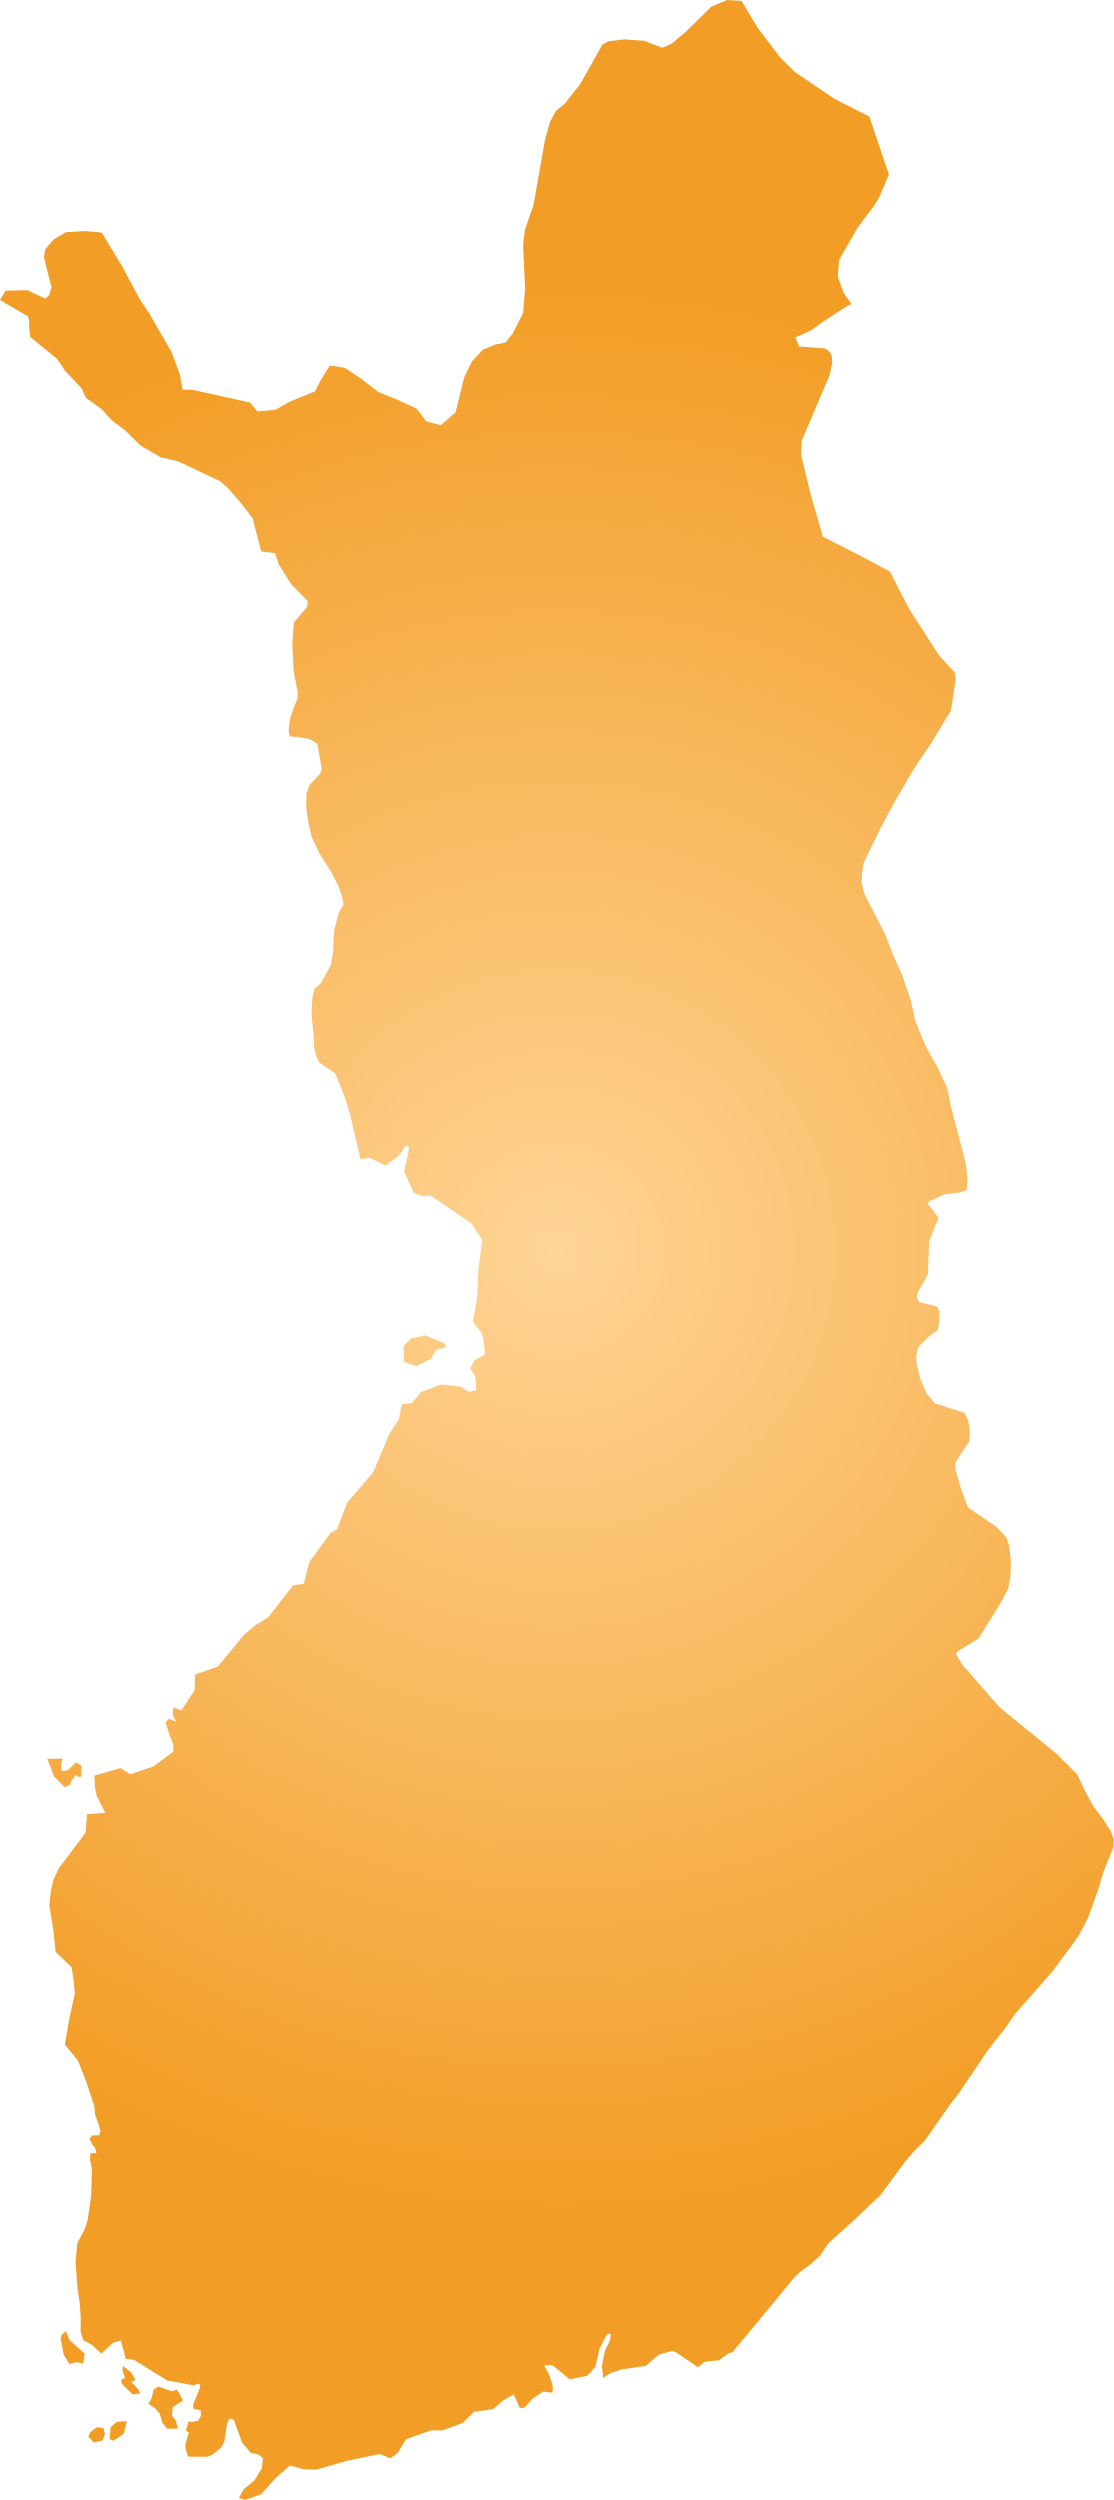
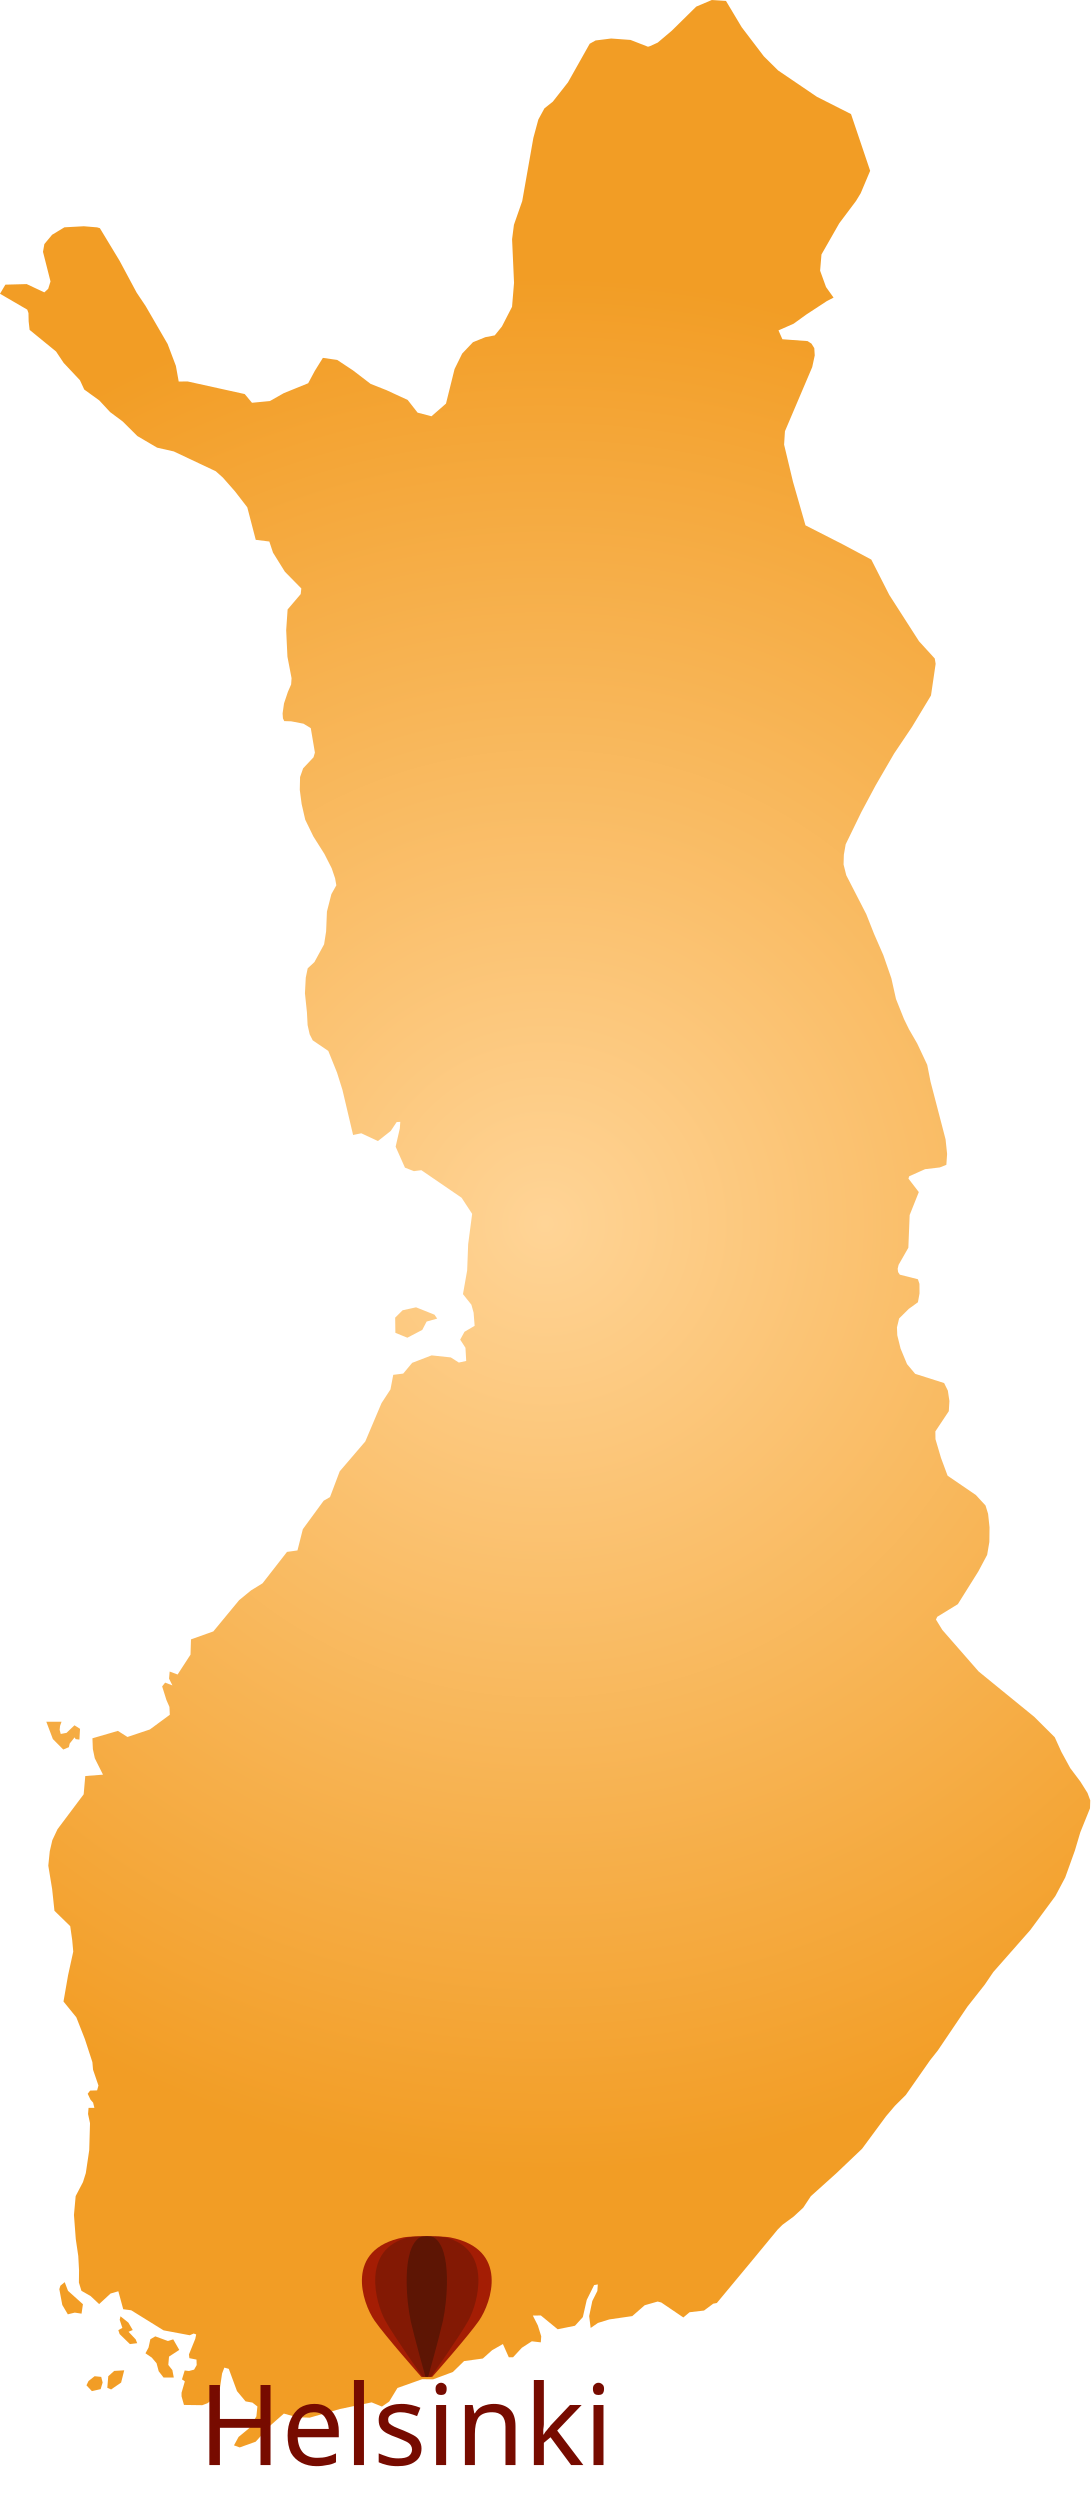
- <svg xmlns="http://www.w3.org/2000/svg" width="30.634" height="68.766" viewBox="0 0 30.634 68.766">
-   <defs>
-     <radialGradient id="radial-gradient" cx="15.317" cy="34.383" r="26.616" gradientUnits="userSpaceOnUse">
-       <stop offset="0" stop-color="#ffd496" />
-       <stop offset="1" stop-color="#f29d25" />
-     </radialGradient>
-   </defs>
-   <g id="Layer_2" data-name="Layer 2">
-     <g id="Layer_1-2" data-name="Layer 1">
-       <path id="FI" d="M23.421,8.362l-.188.097-.58.38-.354.256-.426.188.11.249.708.052.109.071.079.127.013.204-.071.329-.766,1.801-.024.377.25,1.044.351,1.224,1.061.541.788.421.506.994.835,1.301.442.484.025.15-.131.889-.535.886-.5.744-.518.892-.405.757-.439.903-.051.292-.008.275.076.303.562,1.093.219.555.261.598.225.65.13.581.225.563.14.287.232.402.28.596.093.471.423,1.624.043.411-.021.304-.186.074-.411.048-.446.199-.022.067.291.378-.257.645-.037.919-.274.48-.026.111.012.093.049.073.507.128.044.13.002.269-.045.248-.255.184-.273.271-.061.25.009.222.093.375.181.436.229.273.813.259.105.213.044.292-.017.285-.378.568.003.218.155.526.186.501.793.542.273.296.072.235.04.379-.005.41-.062.363-.249.467-.575.918-.579.355-.035.077.179.292,1.019,1.166.665.543.896.73.578.575.187.412.25.458.281.373.203.323.077.208-.007.223-.271.671-.154.517-.271.755-.278.524-.704.954-1.039,1.18-.241.355-.486.617-.833,1.233-.215.271-.682.976-.311.31-.245.289-.675.915-.726.691-.712.64-.214.323-.266.247-.317.234-.133.131-.717.869-.995,1.198-.101.019-.259.193-.405.047-.176.147-.619-.42-.103-.027-.364.104-.349.305-.645.093-.32.099-.204.141-.042-.333.088-.423.142-.283.013-.184-.104.019-.207.415-.11.484-.221.243-.486.099-.473-.388-.225.003.141.278.095.305-.012.17-.252-.03-.281.182-.246.266-.12.001-.166-.372-.304.174-.26.233-.527.072-.314.306-.556.207-.305-.005-.697.248-.232.382-.203.14-.289-.118-.891.186L8.7,67.93l-.362-.014-.362-.101-.384.338-.408.452-.449.161-.161-.058.129-.237L7,68.226l.204-.333.028-.278-.14-.109L6.9,67.472l-.241-.288-.231-.626-.125-.035-.063.165-.071.479-.072.138-.122.11-.147.11-.144.054-.515-.007-.068-.242v-.101l.092-.319-.08-.056.076-.25.121.014.144-.038.072-.128-.005-.154-.2-.04-.012-.105.178-.44.025-.122-.069-.025-.111.048-.737-.138-.909-.564-.224-.029-.137-.505-.219.064-.32.296-.24-.225-.258-.148-.071-.231.004-.342-.022-.405-.07-.475-.051-.677.048-.531.206-.394.079-.252.096-.645.022-.757-.055-.258.014-.172h.164l-.036-.148-.072-.081-.08-.168.068-.089.196-.006.016-.057.022-.08-.152-.444-.018-.212-.21-.645-.241-.614-.361-.445.128-.735.146-.667-.029-.322L1.973,54.12l-.443-.432-.065-.61-.108-.658.041-.404.072-.311.146-.31.735-.98.045-.514.498-.038-.231-.46-.054-.259-.012-.303.716-.208.268.171.63-.211.56-.413-.01-.22-.086-.197-.119-.38.084-.106.204.078-.094-.189.017-.2.223.083.363-.559.013-.428.628-.224.725-.878.334-.274.323-.199.688-.883.294-.041.151-.598.585-.799.178-.102.273-.724.719-.84.456-1.077.251-.384.078-.41.28-.035.252-.302.546-.21.54.058.225.144.207-.045-.021-.37-.148-.229.121-.221.285-.167-.029-.37-.062-.223-.237-.297.118-.668.028-.735.112-.853-.297-.453-1.13-.774-.21.027-.251-.098-.262-.589.117-.51.014-.188-.102.006-.166.249-.36.284-.468-.218-.23.048-.299-1.267-.153-.487-.245-.608-.437-.297-.086-.169-.058-.259-.019-.36-.056-.534.023-.439.054-.262.189-.176.272-.499.057-.363.023-.558.125-.489.139-.248-.035-.198-.096-.282-.204-.402-.31-.491-.229-.471-.101-.441-.052-.396.008-.36.086-.246.292-.31.039-.132-.116-.687-.204-.125-.347-.067-.194-.006-.037-.076-.01-.138.04-.283.109-.325.091-.208.012-.176-.116-.604-.035-.743.04-.584.368-.432.017-.158-.462-.471-.333-.535-.104-.313-.381-.047-.238-.914-.344-.446-.34-.387-.201-.18-1.18-.557-.468-.106-.555-.326-.413-.41-.354-.264L2.79,11.251l-.423-.306-.121-.262-.457-.486L1.575,9.876.832,9.269l-.027-.24L.8,8.797.766,8.7,0,8.254l.151-.256L.75,7.982l.495.233.109-.1.065-.207-.211-.832.038-.218.218-.262.346-.209.545-.03.372.031.079.023.555.918.477.891.253.378L4.71,9.666l.232.615.079.439.252-.002.871.192.732.162.204.245.504-.049.389-.221.686-.279.184-.344.229-.369.402.058.44.291.499.382.445.176.597.276.278.356.39.102.408-.356.241-.971.214-.435.303-.319.347-.141.265-.051.201-.249.285-.554.056-.674-.055-1.224.052-.406.233-.666.313-1.776.14-.516.171-.314.235-.187.427-.544.61-1.084.165-.092.438-.055.544.04.49.191.053-.015.22-.1.399-.338.684-.674L20,0l.398.026.441.738.623.819.4.396,1.091.741.958.485.538,1.594-.266.631-.132.217-.469.625-.501.878-.038.456.166.459ZM11.865,37.366l-.419.22-.337-.137-.006-.427.209-.207.378-.083.518.207.076.11-.297.083ZM1.676,48.604l.03.116.164-.032.222-.212.157.099-.018.302-.106-.012-.029-.05-.137.172-.024.104-.158.066-.292-.295-.184-.486.428-.001-.041.116ZM2.33,64.742l-.039.265L2.1,64.978l-.194.048-.156-.263-.083-.444.029-.096.122-.101.093.244Zm1.525,1.095-.205.025-.289-.281-.036-.11.113-.064-.075-.226.022-.1.223.179.122.208-.119.048.202.215Zm.508-.192.355.131.149-.047.17.297-.288.188-.02.234.114.145.04.21H4.596l-.137-.177-.06-.225-.134-.159-.178-.121.087-.162.05-.232Zm-.96,1.299-.281.193-.107-.046.027-.326.167-.149.281-.017Zm-.575.184-.246.056-.153-.163.058-.121.171-.135.186.019.04.158Z" fill="url(#radial-gradient)" />
+ <svg xmlns="http://www.w3.org/2000/svg" version="1.1" id="Layer_1" x="0px" y="0px" width="30.634px" height="70.243px" viewBox="0 0 30.634 70.243" enable-background="new 0 0 30.634 70.243" xml:space="preserve">
+   <radialGradient id="FI_1_" cx="15.317" cy="34.383" r="26.616" gradientUnits="userSpaceOnUse">
+     <stop offset="0" style="stop-color:#FFD496" />
+     <stop offset="1" style="stop-color:#F29D25" />
+   </radialGradient>
+   <path id="FI" fill="url(#FI_1_)" d="M23.421,8.362l-0.188,0.097l-0.58,0.38l-0.354,0.256l-0.426,0.188l0.11,0.249l0.708,0.052  l0.109,0.071l0.079,0.127l0.013,0.204l-0.071,0.329l-0.766,1.801l-0.024,0.377l0.25,1.044l0.351,1.224l1.061,0.541l0.788,0.421  l0.506,0.994l0.835,1.301l0.442,0.484l0.025,0.15l-0.131,0.889l-0.535,0.886l-0.5,0.744l-0.518,0.892l-0.405,0.757l-0.439,0.903  l-0.051,0.292l-0.008,0.275l0.076,0.303l0.562,1.093l0.219,0.555l0.261,0.598l0.225,0.65l0.13,0.581l0.225,0.563l0.14,0.287  l0.232,0.402l0.28,0.596l0.093,0.471l0.423,1.624l0.043,0.411l-0.021,0.304l-0.186,0.074l-0.411,0.048l-0.446,0.199l-0.022,0.067  l0.291,0.378l-0.257,0.645l-0.037,0.919l-0.274,0.48l-0.026,0.111l0.012,0.093l0.049,0.073l0.507,0.128l0.044,0.13l0.002,0.269  l-0.045,0.248l-0.255,0.184l-0.273,0.271l-0.061,0.25l0.009,0.222l0.093,0.375l0.181,0.436l0.229,0.273l0.813,0.259l0.105,0.213  l0.044,0.292l-0.017,0.285l-0.378,0.568l0.003,0.218l0.155,0.526l0.186,0.501l0.793,0.542l0.273,0.296l0.072,0.235l0.04,0.379  l-0.005,0.41l-0.062,0.363l-0.249,0.467l-0.575,0.918l-0.579,0.355l-0.035,0.077l0.179,0.292l1.019,1.166l0.665,0.543l0.896,0.73  l0.578,0.575l0.187,0.412l0.25,0.458l0.281,0.373l0.203,0.323l0.077,0.208l-0.007,0.223l-0.271,0.671l-0.154,0.517l-0.271,0.755  l-0.278,0.524l-0.704,0.954l-1.039,1.18l-0.241,0.355l-0.486,0.617l-0.833,1.233l-0.215,0.271l-0.682,0.976l-0.311,0.31  l-0.245,0.289l-0.675,0.915l-0.726,0.691l-0.712,0.64l-0.214,0.323l-0.266,0.247l-0.317,0.234l-0.133,0.131l-0.717,0.869  l-0.995,1.198l-0.101,0.019l-0.259,0.193l-0.405,0.047l-0.176,0.147l-0.619-0.42l-0.103-0.027l-0.364,0.104l-0.349,0.305  l-0.645,0.093l-0.32,0.099l-0.204,0.141l-0.042-0.333l0.088-0.423l0.142-0.283l0.013-0.184l-0.104,0.019l-0.207,0.415l-0.11,0.484  l-0.221,0.243l-0.486,0.099l-0.473-0.388l-0.225,0.003l0.141,0.278l0.095,0.305l-0.012,0.17l-0.252-0.03l-0.281,0.182l-0.246,0.266  l-0.12,0.001l-0.166-0.372l-0.304,0.174l-0.26,0.233l-0.527,0.072l-0.314,0.306l-0.556,0.207l-0.305-0.005l-0.697,0.248  l-0.232,0.382l-0.203,0.14l-0.289-0.118l-0.891,0.186l-0.852,0.244l-0.362-0.014l-0.362-0.101l-0.384,0.338l-0.408,0.452  l-0.449,0.161l-0.161-0.058l0.129-0.237l0.297-0.245l0.204-0.333l0.028-0.278l-0.14-0.109l-0.192-0.034l-0.241-0.288l-0.231-0.626  l-0.125-0.035l-0.063,0.165l-0.071,0.479l-0.072,0.138l-0.122,0.11l-0.147,0.11l-0.144,0.054l-0.515-0.007l-0.068-0.242v-0.101  l0.092-0.319l-0.08-0.056l0.076-0.25l0.121,0.014l0.144-0.038l0.072-0.128l-0.005-0.154l-0.2-0.04l-0.012-0.105l0.178-0.44  l0.025-0.122l-0.069-0.025l-0.111,0.048l-0.737-0.138l-0.909-0.564l-0.224-0.029l-0.137-0.505l-0.219,0.064l-0.32,0.296l-0.24-0.225  l-0.258-0.148l-0.071-0.231l0.004-0.342l-0.022-0.405l-0.07-0.475l-0.051-0.677l0.048-0.531l0.206-0.394l0.079-0.252l0.096-0.645  l0.022-0.757l-0.055-0.258l0.014-0.172h0.164l-0.036-0.148l-0.072-0.081l-0.08-0.168l0.068-0.089l0.196-0.006l0.016-0.057  l0.022-0.08l-0.152-0.444l-0.018-0.212l-0.21-0.645l-0.241-0.614l-0.361-0.445l0.128-0.735l0.146-0.667l-0.029-0.322L1.973,54.12  L1.53,53.688l-0.065-0.61l-0.108-0.658l0.041-0.404l0.072-0.311l0.146-0.31l0.735-0.98l0.045-0.514l0.498-0.038l-0.231-0.46  l-0.054-0.259l-0.012-0.303l0.716-0.208l0.268,0.171l0.63-0.211l0.56-0.413l-0.01-0.22l-0.086-0.197l-0.119-0.38l0.084-0.106  l0.204,0.078l-0.094-0.189l0.017-0.2l0.223,0.083l0.363-0.559l0.013-0.428l0.628-0.224l0.725-0.878l0.334-0.274l0.323-0.199  l0.688-0.883l0.294-0.041l0.151-0.598l0.585-0.799l0.178-0.102l0.273-0.724l0.719-0.84l0.456-1.077l0.251-0.384l0.078-0.41  l0.28-0.035l0.252-0.302l0.546-0.21l0.54,0.058l0.225,0.144l0.207-0.045l-0.021-0.37l-0.148-0.229l0.121-0.221l0.285-0.167  l-0.029-0.37l-0.062-0.223l-0.237-0.297l0.118-0.668l0.028-0.735l0.112-0.853l-0.297-0.453l-1.13-0.774l-0.21,0.027l-0.251-0.098  l-0.262-0.589l0.117-0.51l0.014-0.188l-0.102,0.006l-0.166,0.249l-0.36,0.284l-0.468-0.218l-0.23,0.048l-0.299-1.267l-0.153-0.487  l-0.245-0.608l-0.437-0.297l-0.086-0.169l-0.058-0.259l-0.019-0.36l-0.056-0.534l0.023-0.439l0.054-0.262l0.189-0.176l0.272-0.499  l0.057-0.363l0.023-0.558l0.125-0.489l0.139-0.248l-0.035-0.198l-0.096-0.282l-0.204-0.402l-0.31-0.491l-0.229-0.471l-0.101-0.441  l-0.052-0.396l0.008-0.36l0.086-0.246l0.292-0.31l0.039-0.132l-0.116-0.687l-0.204-0.125l-0.347-0.067l-0.194-0.006l-0.037-0.076  l-0.01-0.138l0.04-0.283l0.109-0.325l0.091-0.208l0.012-0.176l-0.116-0.604l-0.035-0.743l0.04-0.584l0.368-0.432l0.017-0.158  l-0.462-0.471l-0.333-0.535l-0.104-0.313l-0.381-0.047l-0.238-0.914l-0.344-0.446l-0.34-0.387l-0.201-0.18l-1.18-0.557l-0.468-0.106  l-0.555-0.326l-0.413-0.41l-0.354-0.264l-0.303-0.327l-0.423-0.306l-0.121-0.262l-0.457-0.486L1.575,9.876L0.832,9.269l-0.027-0.24  L0.8,8.797L0.766,8.7L0,8.254l0.151-0.256L0.75,7.982l0.495,0.233l0.109-0.1l0.065-0.207L1.208,7.076l0.038-0.218l0.218-0.262  l0.346-0.209l0.545-0.03l0.372,0.031l0.079,0.023l0.555,0.918L3.838,8.22l0.253,0.378L4.71,9.666l0.232,0.615l0.079,0.439  l0.252-0.002l0.871,0.192l0.732,0.162l0.204,0.245l0.504-0.049l0.389-0.221l0.686-0.279l0.184-0.344l0.229-0.369l0.402,0.058  l0.44,0.291l0.499,0.382l0.445,0.176l0.597,0.276l0.278,0.356l0.39,0.102l0.408-0.356l0.241-0.971l0.214-0.435l0.303-0.319  l0.347-0.141l0.265-0.051l0.201-0.249l0.285-0.554l0.056-0.674l-0.055-1.224l0.052-0.406l0.233-0.666l0.313-1.776l0.14-0.516  l0.171-0.314l0.235-0.187l0.427-0.544l0.61-1.084l0.165-0.092l0.438-0.055l0.544,0.04l0.49,0.191l0.053-0.015l0.22-0.1l0.399-0.338  l0.684-0.674L20,0l0.398,0.026l0.441,0.738l0.623,0.819l0.4,0.396l1.091,0.741l0.958,0.485l0.538,1.594l-0.266,0.631  l-0.132,0.217l-0.469,0.625l-0.501,0.878l-0.038,0.456l0.166,0.459L23.421,8.362z M11.865,37.366l-0.419,0.22l-0.337-0.137  l-0.006-0.427l0.209-0.207l0.378-0.083l0.518,0.207l0.076,0.11l-0.297,0.083L11.865,37.366z M1.676,48.604l0.03,0.116l0.164-0.032  l0.222-0.212l0.157,0.099l-0.018,0.302l-0.106-0.012l-0.029-0.05l-0.137,0.172l-0.024,0.104l-0.158,0.066l-0.292-0.295l-0.184-0.486  l0.428-0.001l-0.041,0.116L1.676,48.604z M2.33,64.742l-0.039,0.265l-0.191-0.029l-0.194,0.048l-0.156-0.263l-0.083-0.444  l0.029-0.096l0.122-0.101l0.093,0.244L2.33,64.742z M3.855,65.837l-0.205,0.025l-0.289-0.281l-0.036-0.11l0.113-0.064  l-0.075-0.226l0.022-0.1l0.223,0.179l0.122,0.208l-0.119,0.048l0.202,0.215L3.855,65.837z M4.363,65.645l0.355,0.131l0.149-0.047  l0.17,0.297l-0.288,0.188l-0.02,0.234l0.114,0.145l0.04,0.21h-0.287l-0.137-0.177l-0.06-0.225l-0.134-0.159l-0.178-0.121  l0.087-0.162l0.05-0.232L4.363,65.645z M3.403,66.944l-0.281,0.193l-0.107-0.046l0.027-0.326l0.167-0.149l0.281-0.017  L3.403,66.944z M2.828,67.128l-0.246,0.056l-0.153-0.163l0.058-0.121l0.171-0.135l0.186,0.019l0.04,0.158L2.828,67.128z" />
+   <g>
+     <text transform="matrix(1 0 0 1 5.5854 69.2613)" fill="#770B00" font-family="'KornerDeliNF'" font-size="3.136px">Helsinki</text>
+     <g id="Layer_2_copy_2_9_" opacity="0.9">
+       <path fill="#9B0F00" d="M12.649,62.865c-0.14-0.028-0.527-0.031-0.641-0.032l0-0c0,0-0.006,0-0.016,0    c-0.01,0-0.016,0-0.016,0l0,0c-0.114,0.001-0.5,0.004-0.641,0.032c-1.668,0.328-1.161,1.833-0.81,2.34    c0.297,0.429,1.313,1.578,1.313,1.578h0.307c0,0,1.016-1.148,1.313-1.578    C13.81,64.698,14.316,63.194,12.649,62.865z" />
+       <path fill="#770B00" d="M12.512,62.865c-0.109-0.027-0.407-0.031-0.504-0.032l0-0c0,0-0.006,0-0.016,0    c-0.01,0-0.016,0-0.016,0l0,0c-0.098,0.001-0.395,0.005-0.504,0.032c-1.33,0.328-0.926,1.833-0.646,2.34    c0.237,0.429,1.047,1.578,1.047,1.578h0.238c0,0,0.81-1.148,1.047-1.578    C13.438,64.698,13.843,63.194,12.512,62.865z" />
+       <path fill="#4C0700" d="M12.189,62.865c-0.038-0.023-0.132-0.03-0.181-0.031l0-0.001c0,0-0.006,0-0.016,0    c-0.01-0-0.016-0-0.016-0l0,0.001c-0.05,0.002-0.143,0.008-0.181,0.031    c-0.528,0.328-0.368,1.833-0.257,2.34c0.094,0.429,0.416,1.578,0.416,1.578h0.076c0,0,0.322-1.148,0.416-1.578    C12.557,64.698,12.717,63.194,12.189,62.865z" />
    </g>
  </g>
</svg>
